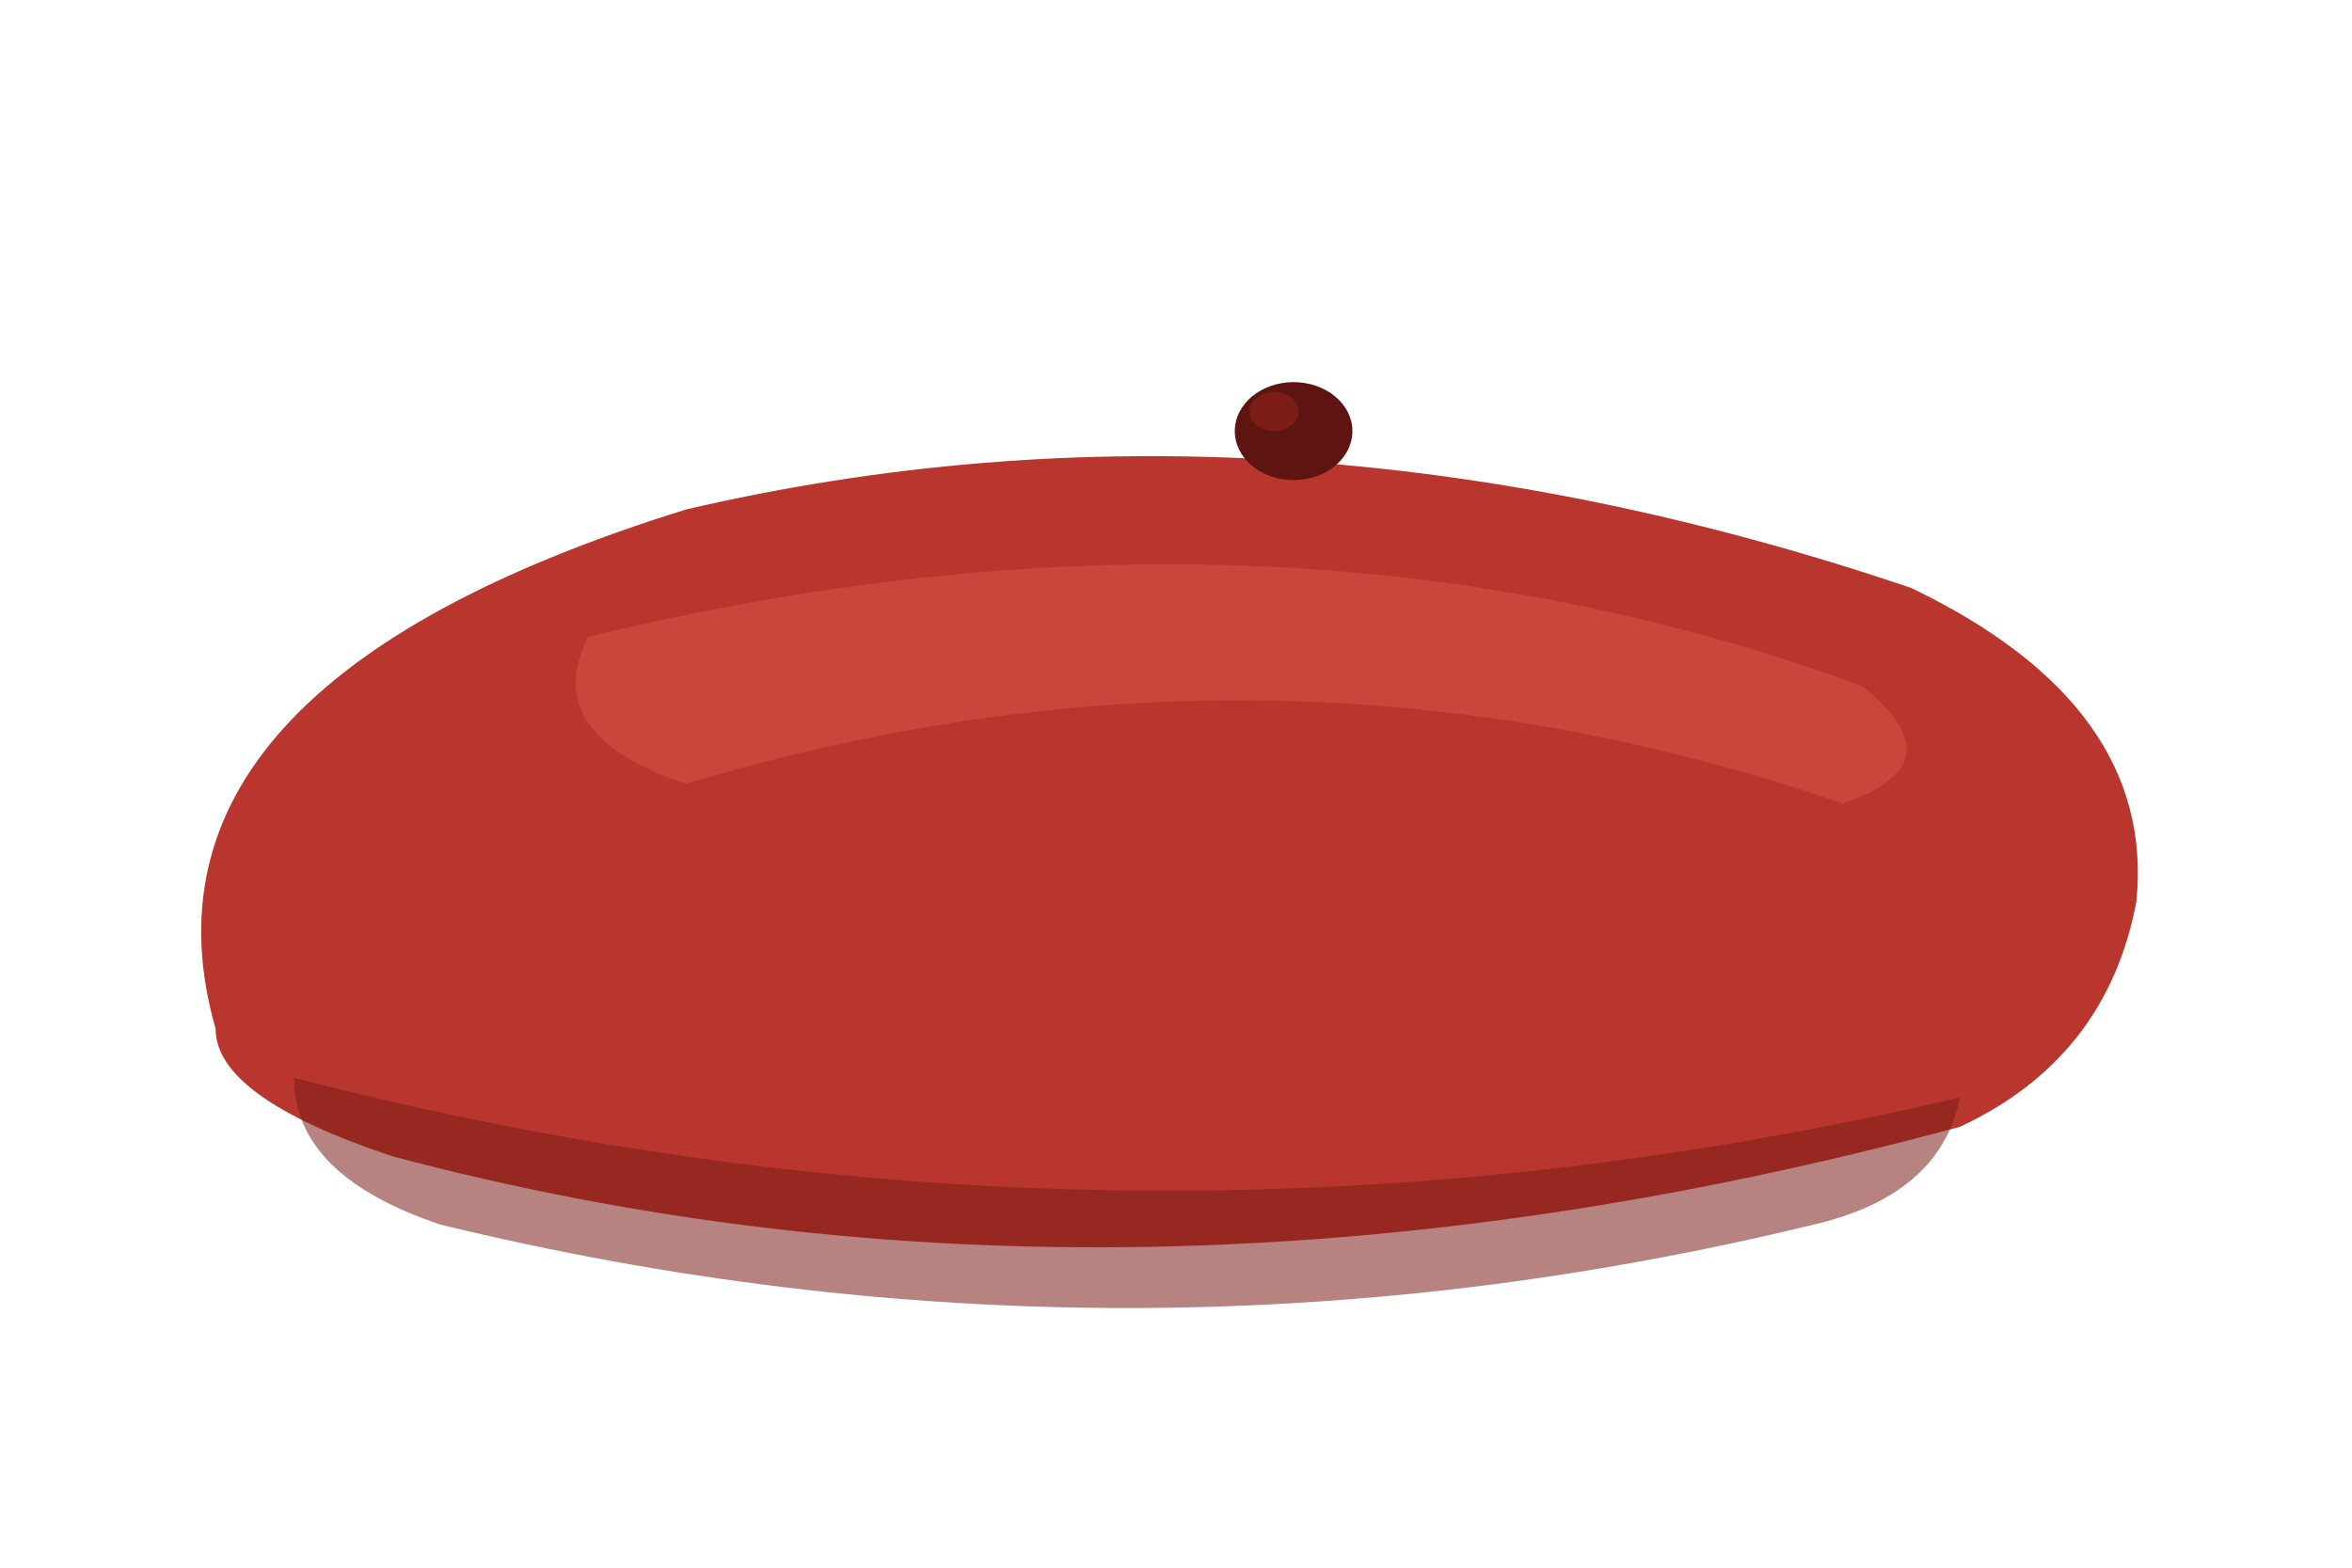
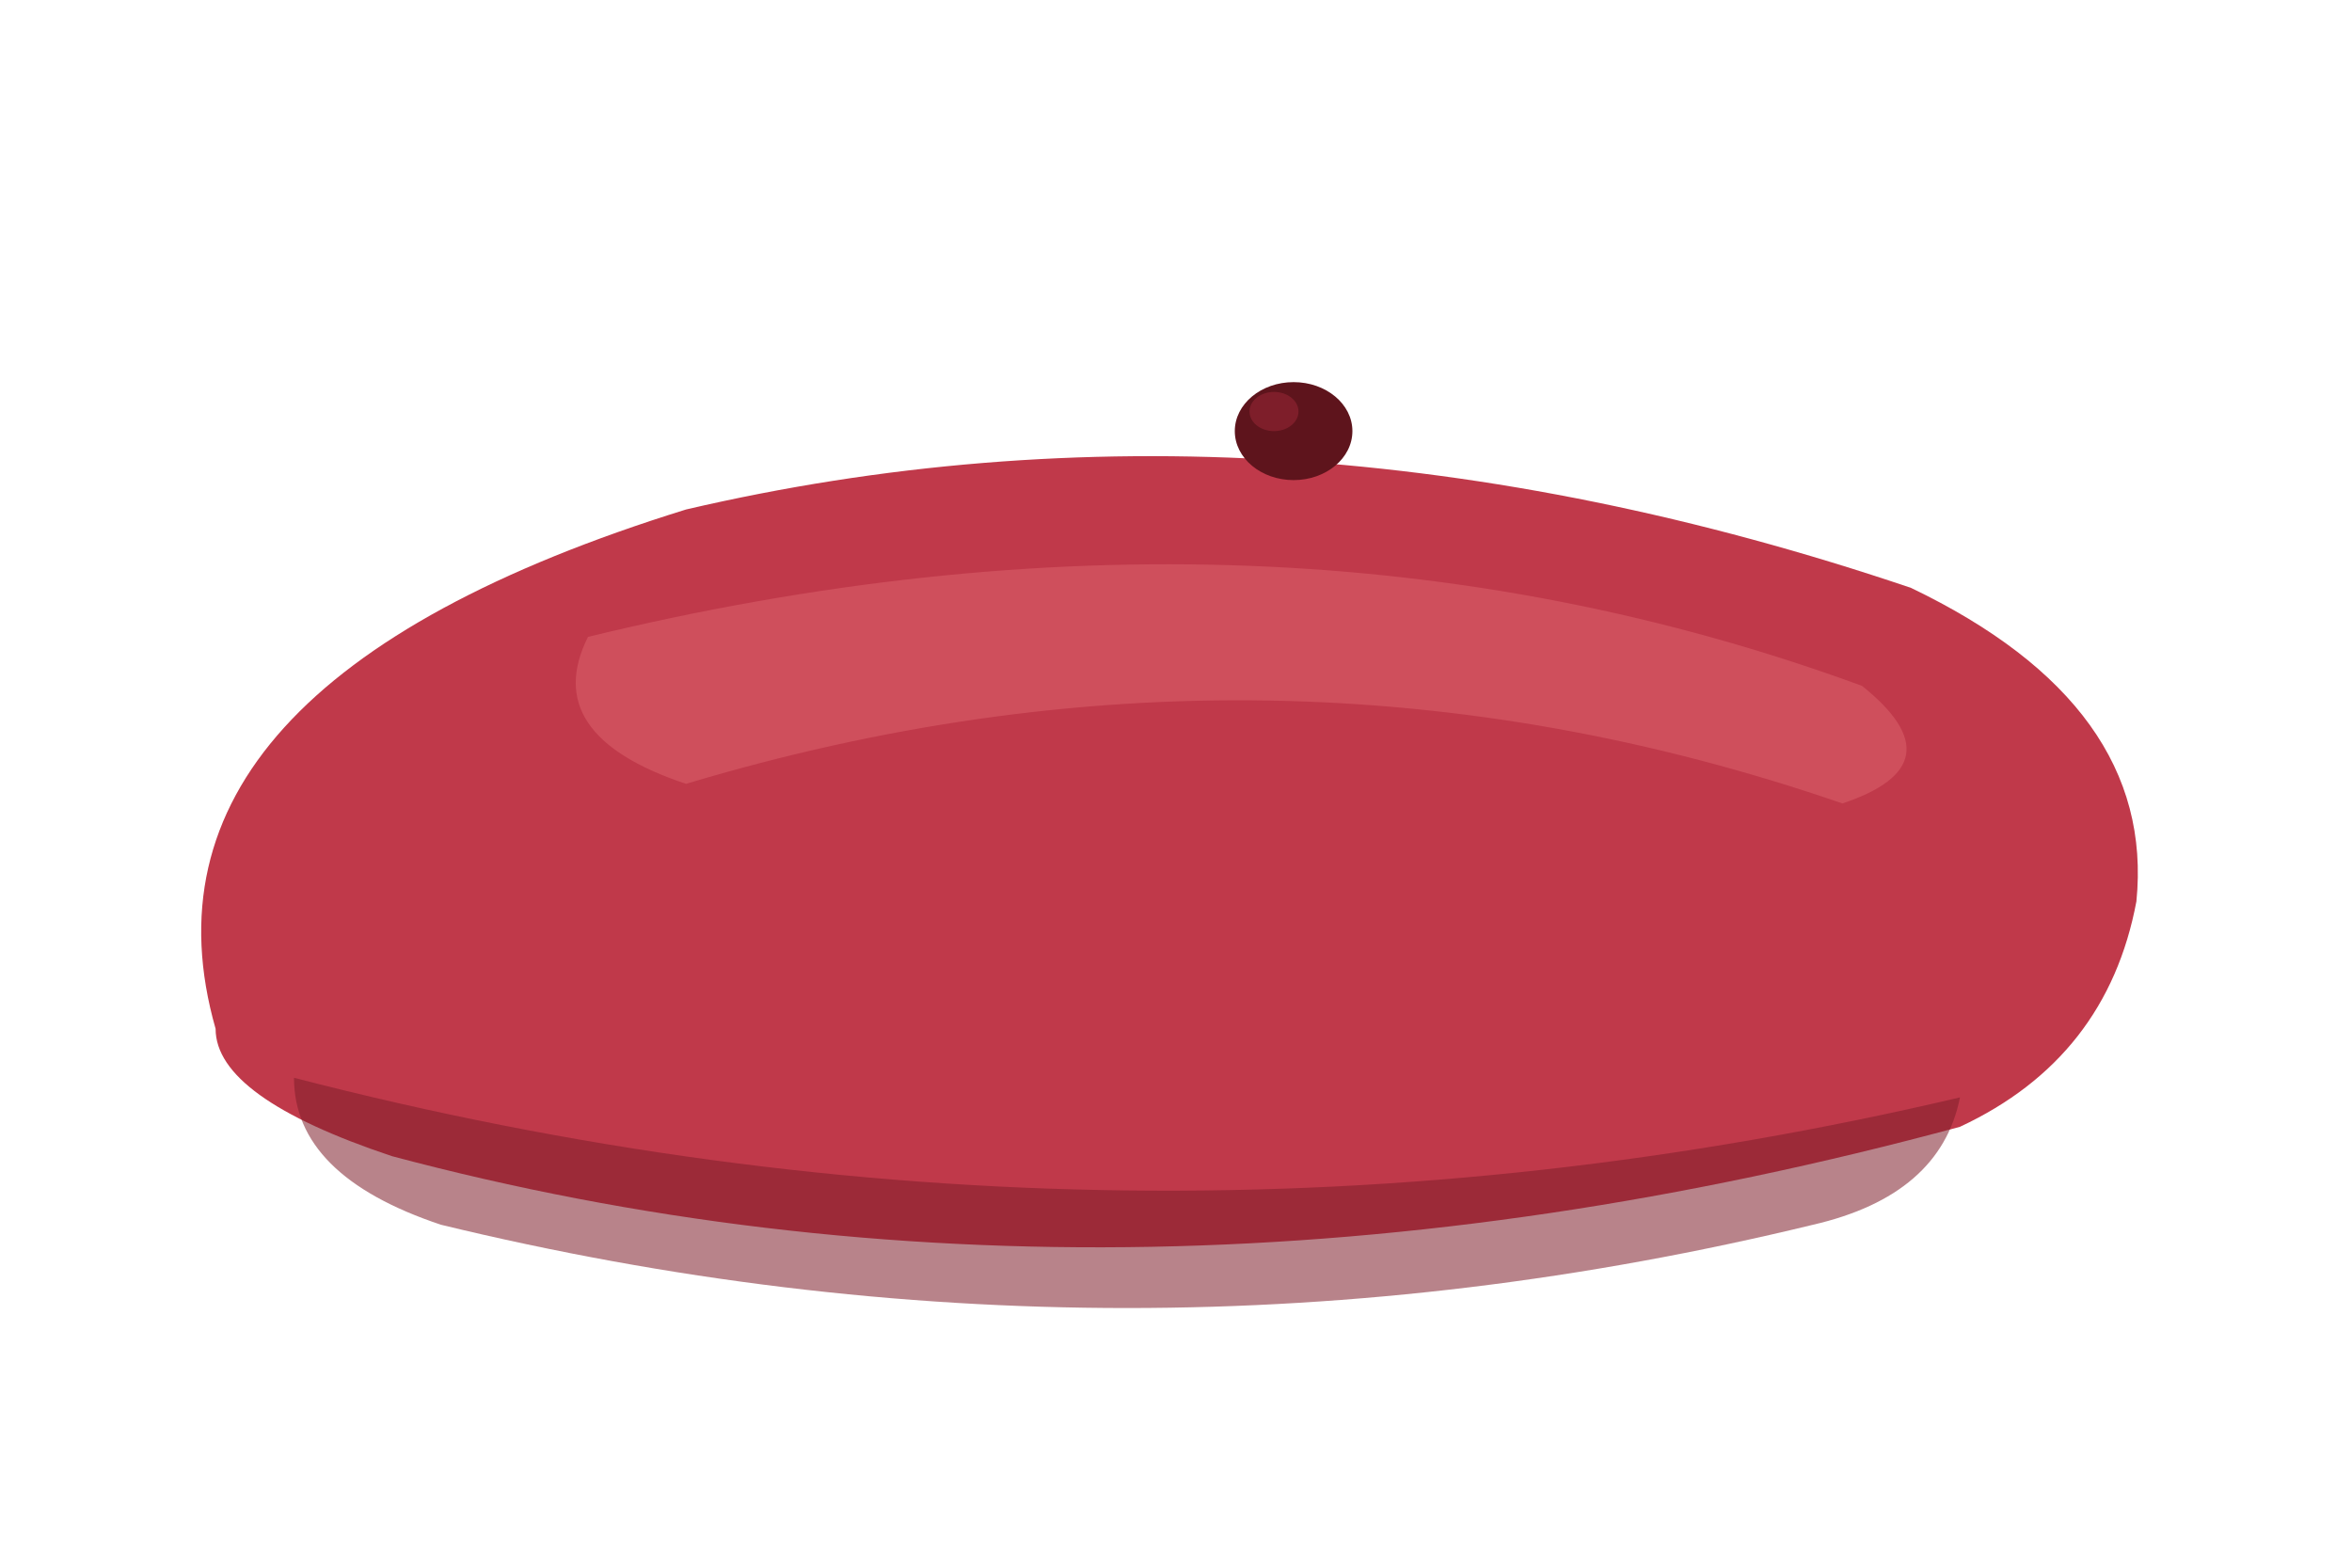
<svg xmlns="http://www.w3.org/2000/svg" viewBox="0 0 240 160" fill="none">
-   <path d="M 22 105 Q 12 70, 70 52 Q 130 38, 195 60 Q 220 72, 218 92 Q 215 108, 200 115 Q 115 138, 40 118 Q 22 112, 22 105 Z" fill="#b8362d" />
-   <path d="M 60 65 Q 130 48, 190 70 Q 200 78, 188 82 Q 130 62, 70 80 Q 55 75, 60 65 Z" fill="#d24c40" opacity="0.7" />
-   <path d="M 30 110 Q 115 132, 200 112 Q 198 122, 185 125 Q 115 142, 45 125 Q 30 120, 30 110 Z" fill="#7c1d18" opacity="0.55" />
-   <ellipse cx="132" cy="44" rx="6" ry="5" fill="#5e1410" />
-   <ellipse cx="130" cy="42" rx="2.5" ry="2" fill="#7c1d18" />
+   <path d="M 22 105 Q 12 70, 70 52 Q 130 38, 195 60 Q 220 72, 218 92 Q 215 108, 200 115 Q 115 138, 40 118 Q 22 112, 22 105 Z" fill="#c0394a" />
+   <path d="M 60 65 Q 130 48, 190 70 Q 200 78, 188 82 Q 130 62, 70 80 Q 55 75, 60 65 Z" fill="#d65864" opacity="0.7" />
+   <path d="M 30 110 Q 115 132, 200 112 Q 198 122, 185 125 Q 115 142, 45 125 Q 30 120, 30 110 Z" fill="#7e1e2a" opacity="0.55" />
+   <ellipse cx="132" cy="44" rx="6" ry="5" fill="#5e141c" />
+   <ellipse cx="130" cy="42" rx="2.5" ry="2" fill="#7e1e2a" />
</svg>
